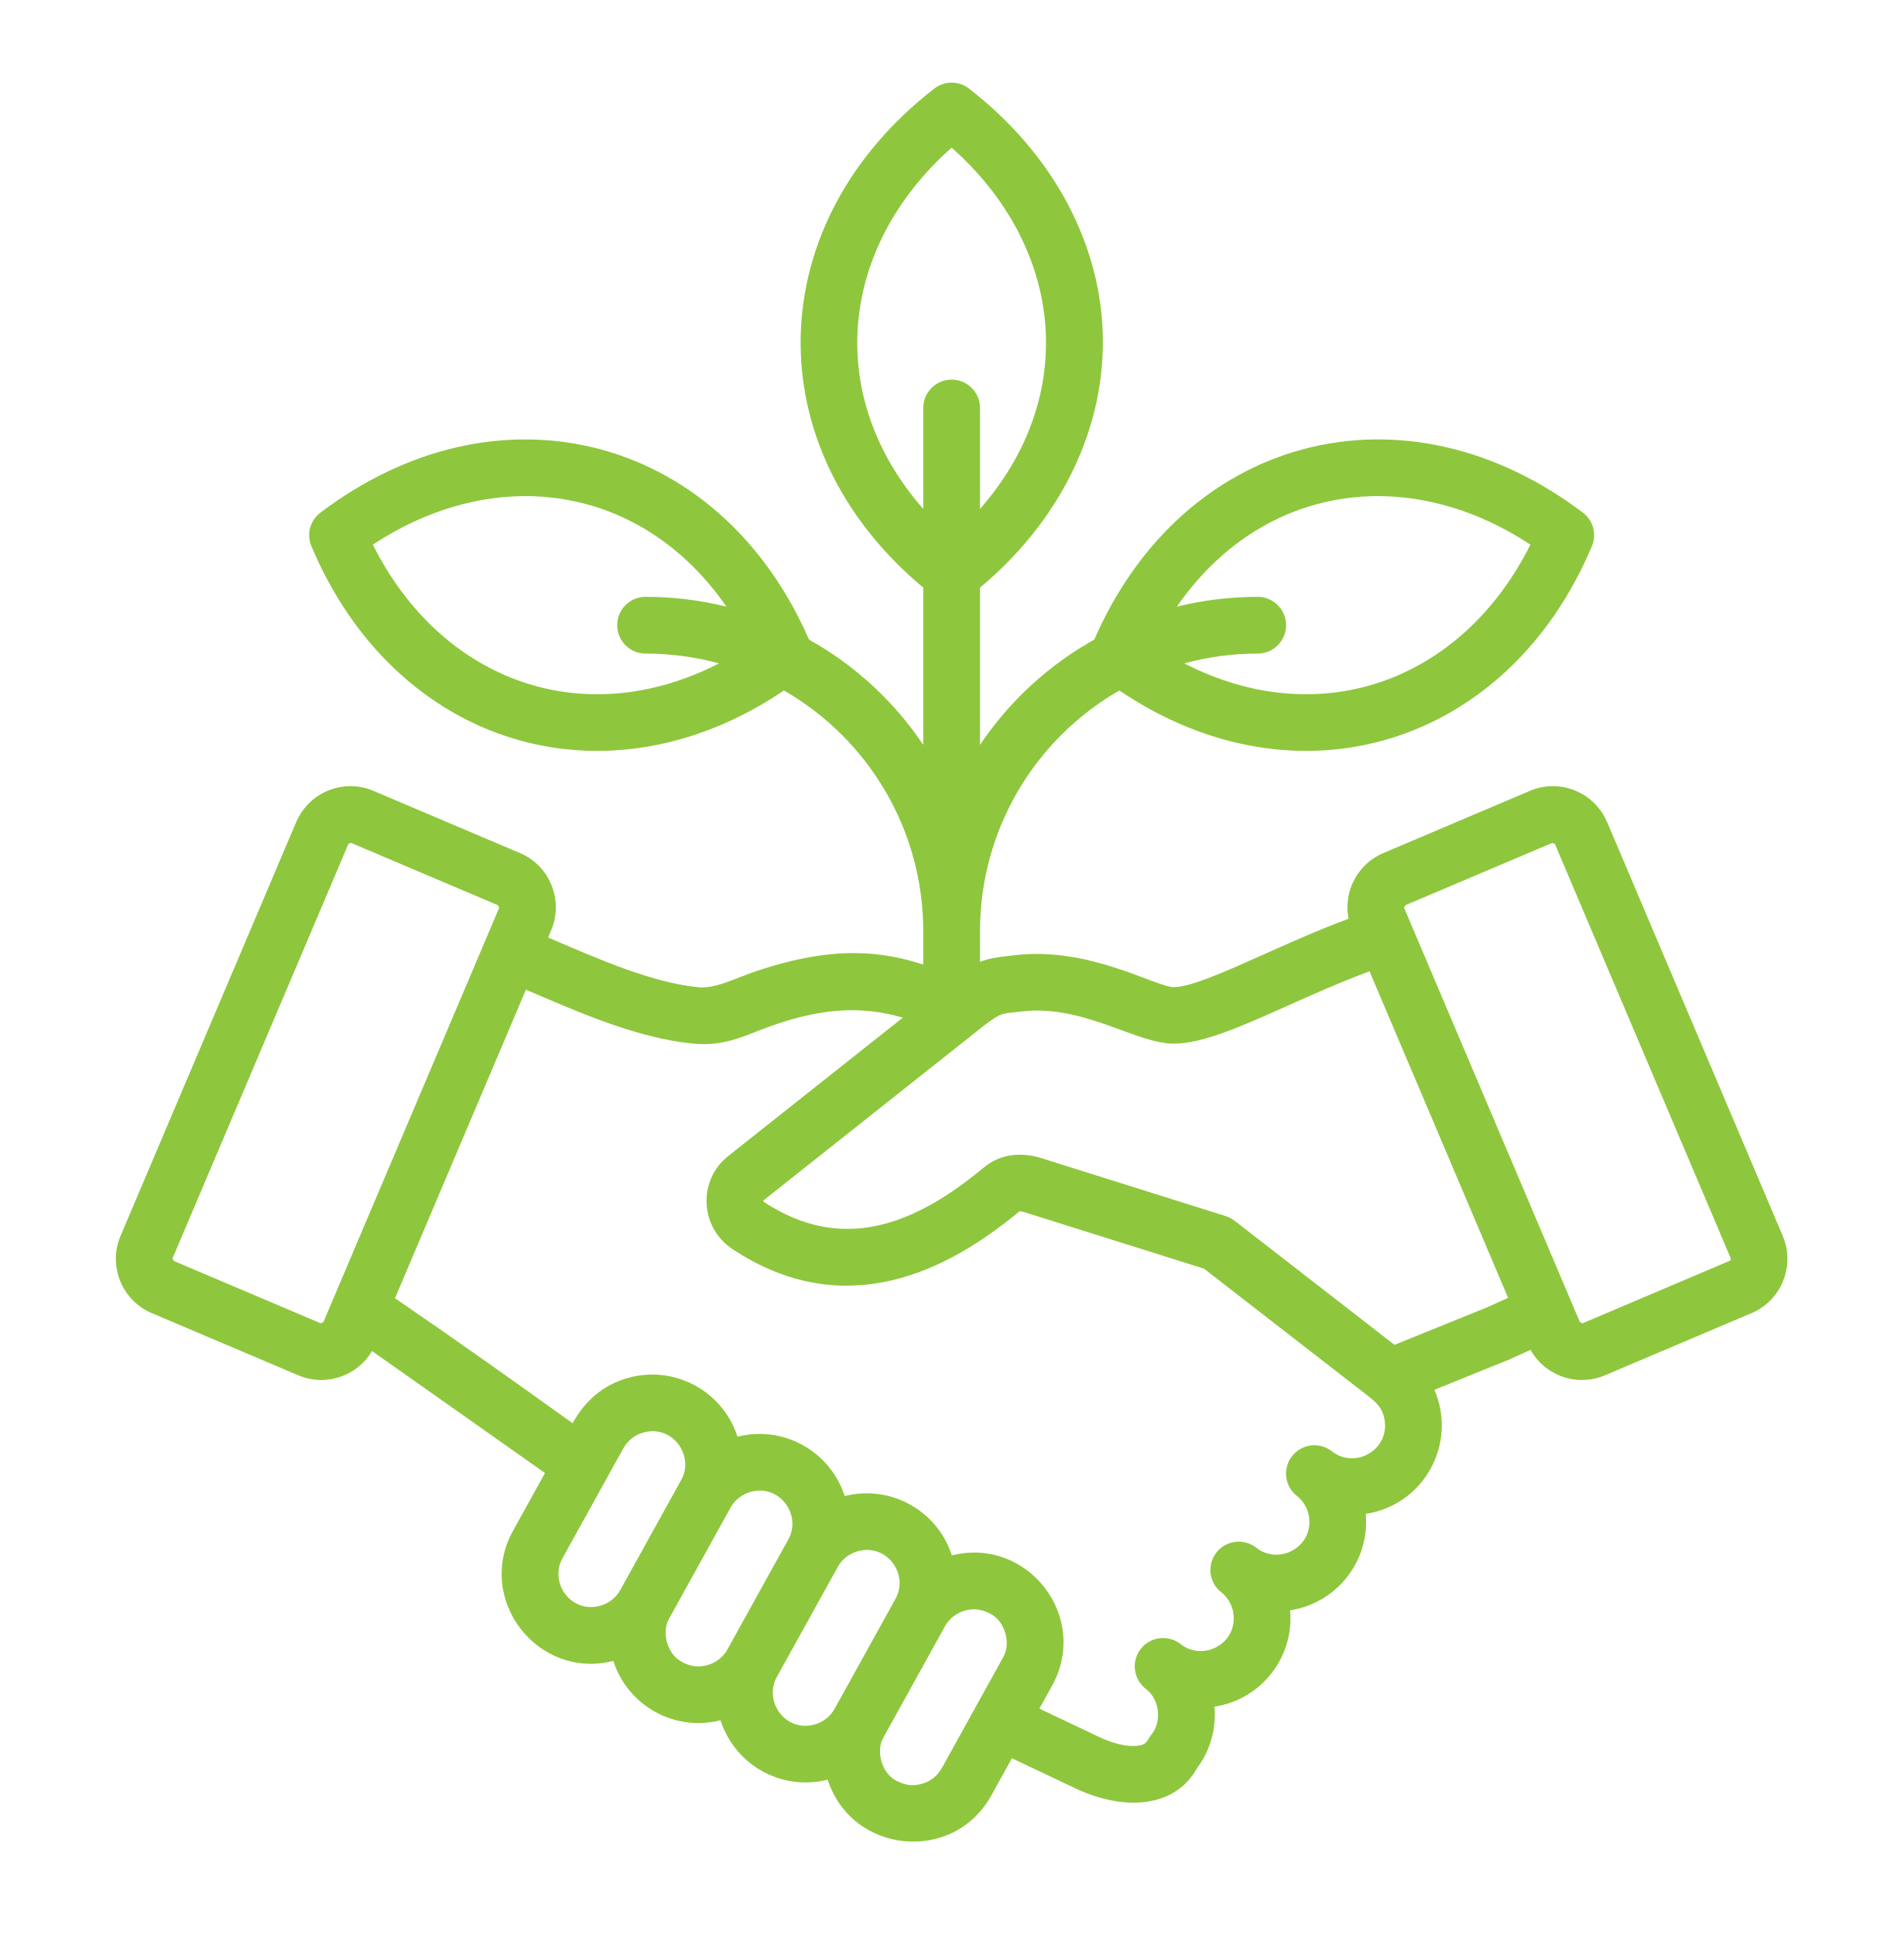
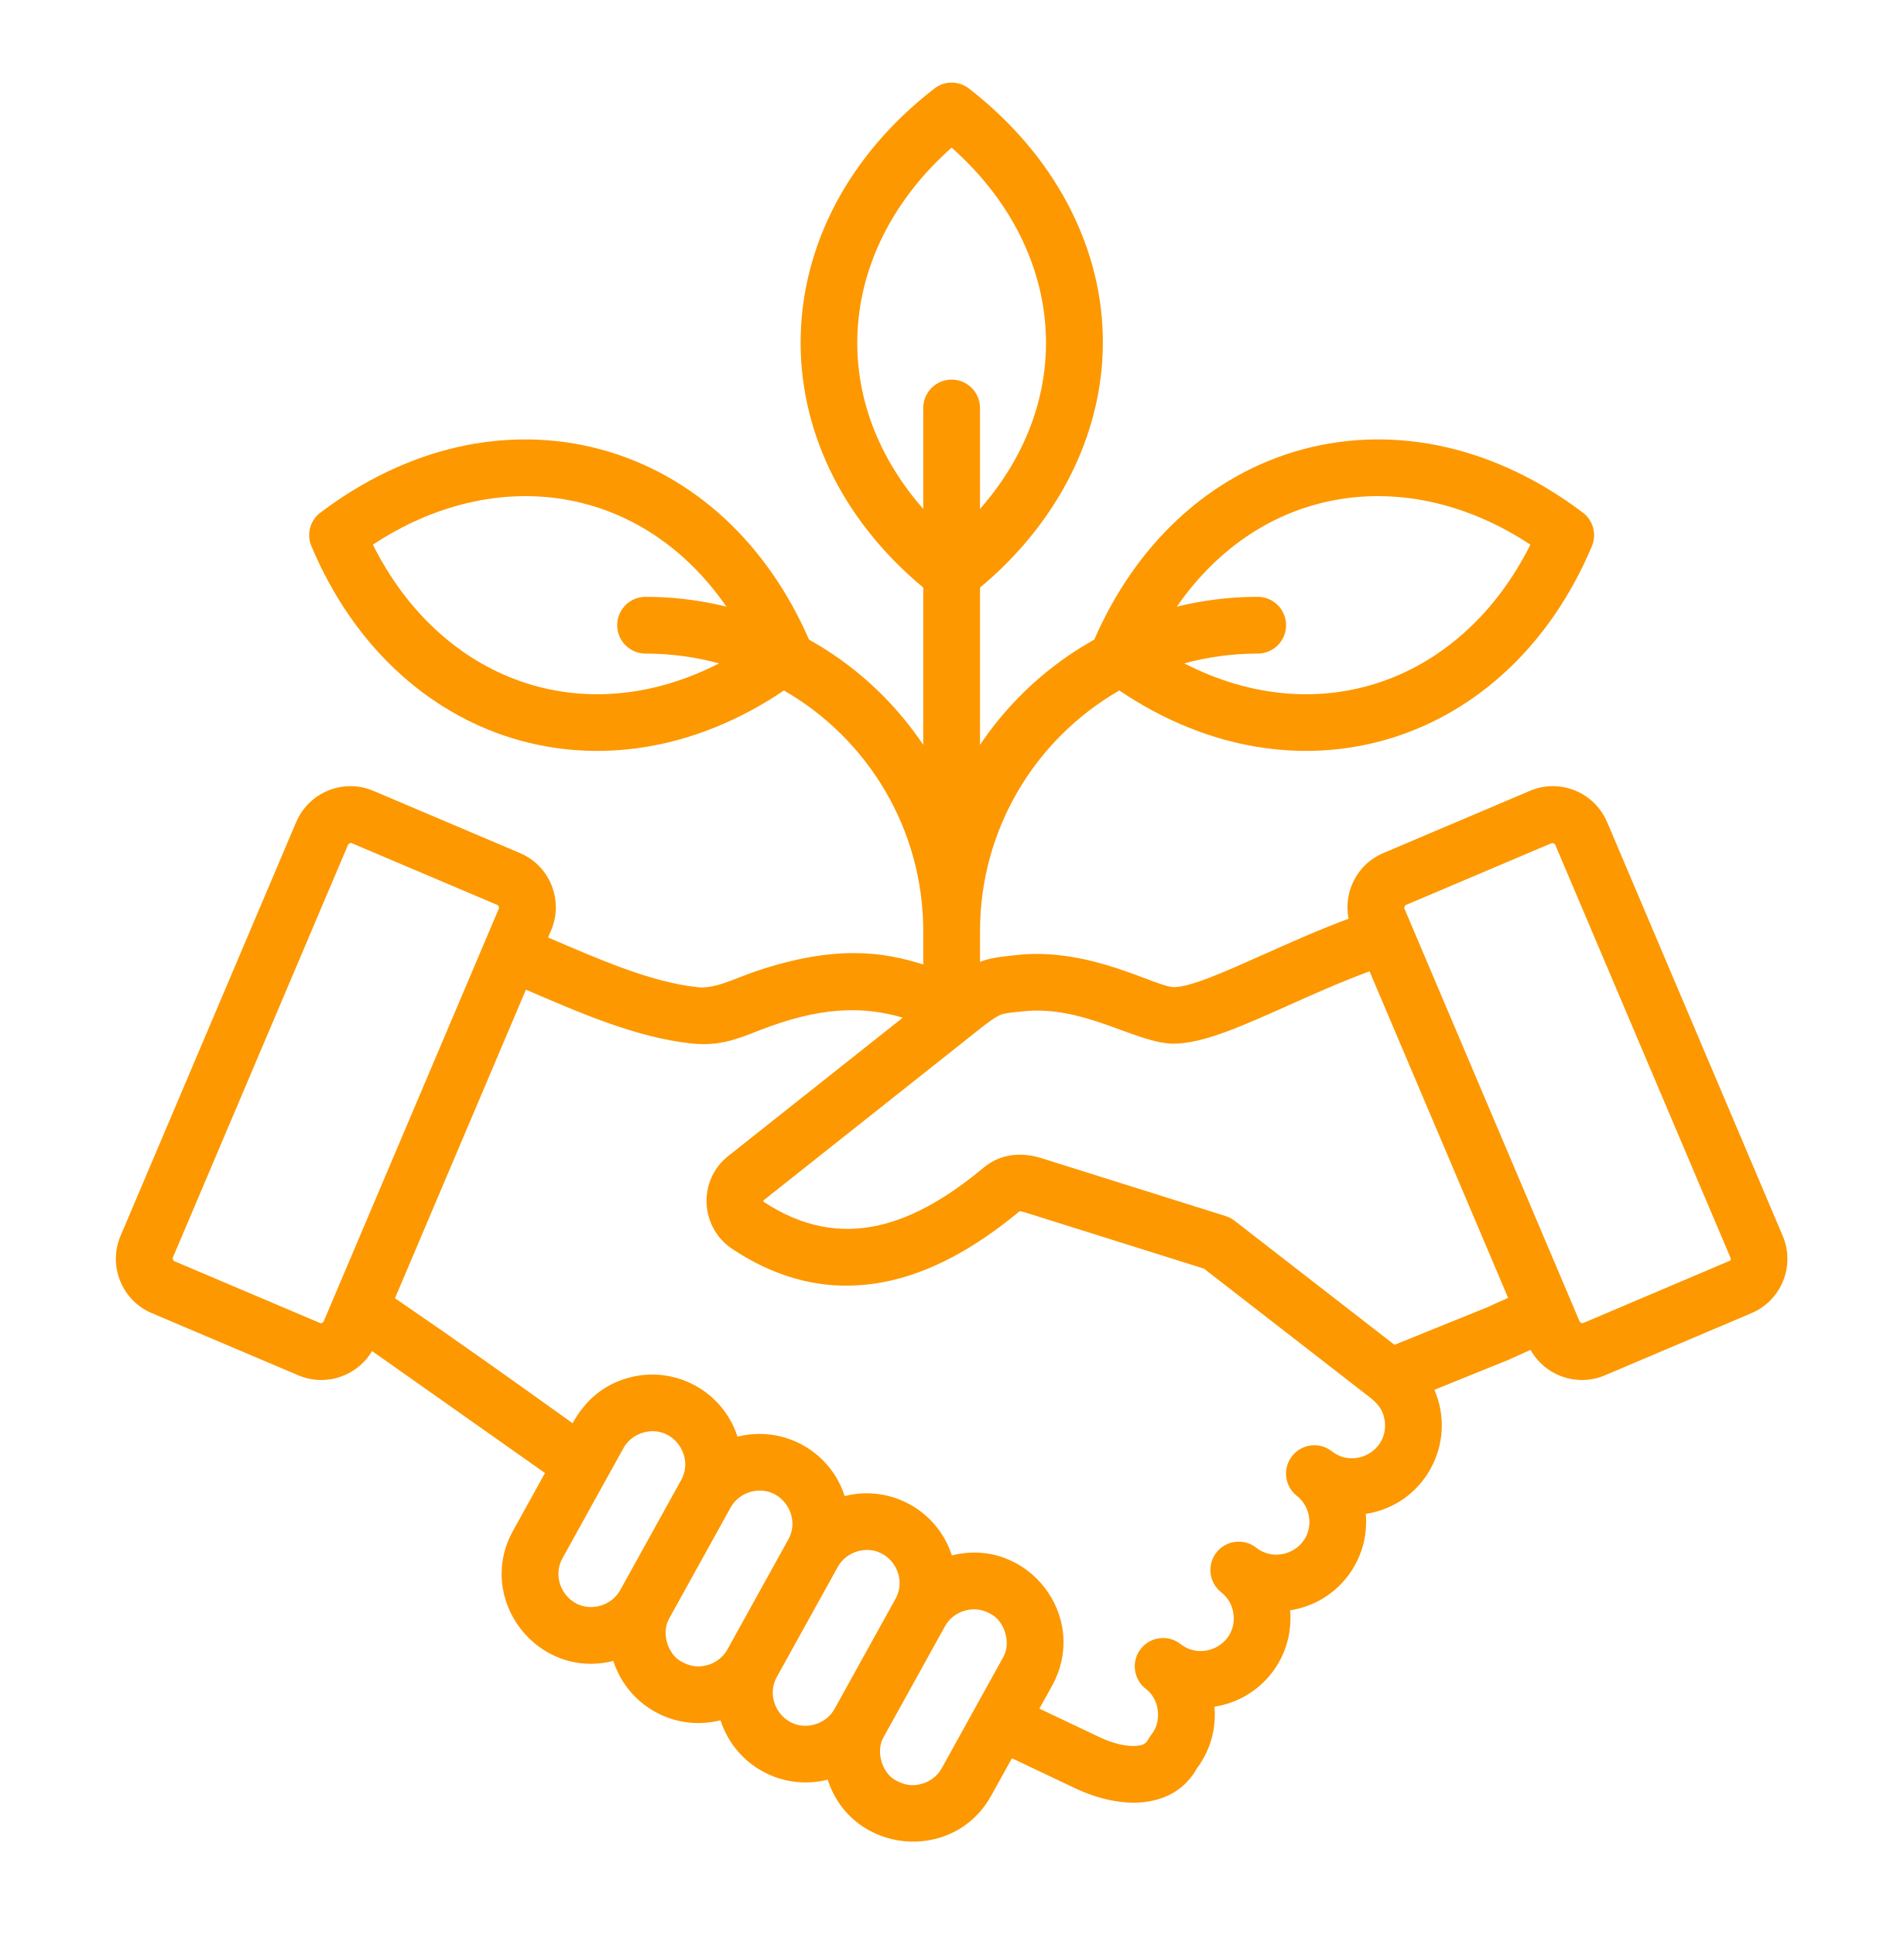
<svg xmlns="http://www.w3.org/2000/svg" width="60" height="61" viewBox="0 0 60 61" fill="none">
-   <path fill-rule="evenodd" clip-rule="evenodd" d="M56.202 38.964L50.663 25.911L50.661 25.912C50.261 24.972 49.172 24.531 48.233 24.93L43.606 26.894C42.794 27.238 42.343 28.111 42.514 28.962C41.574 29.312 40.676 29.714 39.855 30.081C38.599 30.643 37.54 31.116 37.007 31.118C36.433 31.12 34.367 29.842 32.025 30.109V30.109C31.508 30.168 31.221 30.194 30.895 30.323V29.358C30.895 26.155 32.623 23.3 35.287 21.767C40.911 25.568 47.543 23.492 50.185 17.218C50.352 16.821 50.21 16.371 49.868 16.137C48.549 15.143 47.096 14.443 45.593 14.098C42.52 13.394 39.445 14.219 37.137 16.364C36.034 17.389 35.143 18.682 34.501 20.155C34.428 20.236 32.467 21.145 30.895 23.481V18.524C34.569 15.461 35.932 10.72 33.656 6.423C32.93 5.051 31.872 3.823 30.564 2.805C30.25 2.549 29.79 2.532 29.456 2.791C23.998 7.016 23.795 14.095 29.106 18.524V23.481C27.535 21.145 25.573 20.236 25.5 20.155C24.858 18.682 23.967 17.389 22.865 16.364C20.556 14.219 17.481 13.395 14.409 14.098C12.905 14.443 11.453 15.143 10.133 16.137C9.791 16.371 9.649 16.821 9.817 17.218C12.458 23.493 19.09 25.568 24.714 21.767C27.378 23.301 29.106 26.155 29.106 29.359V30.406C27.855 30.007 26.349 29.778 23.869 30.605C23.199 30.828 22.561 31.179 22.003 31.122C20.53 30.971 18.848 30.227 17.279 29.554L17.376 29.324C17.775 28.386 17.334 27.292 16.396 26.894L11.768 24.93C10.829 24.532 9.741 24.972 9.34 25.912L9.339 25.911L3.799 38.964C3.401 39.901 3.842 40.995 4.78 41.394L9.407 43.357C10.264 43.722 11.262 43.385 11.729 42.591L17.181 46.436L16.174 48.255C14.977 50.416 16.95 52.965 19.335 52.36C19.793 53.78 21.269 54.598 22.714 54.231C23.172 55.651 24.647 56.47 26.093 56.103C26.85 58.45 30.056 58.76 31.248 56.607L31.901 55.429L33.901 56.377C34.565 56.692 35.368 56.895 36.081 56.809C36.766 56.726 37.365 56.407 37.738 55.74C38.169 55.163 38.346 54.471 38.286 53.802C39.76 53.576 40.803 52.248 40.671 50.764C42.145 50.538 43.188 49.21 43.056 47.725C44.893 47.443 45.95 45.51 45.22 43.813L47.61 42.846L47.609 42.844L48.251 42.554C48.708 43.374 49.722 43.727 50.594 43.357L55.221 41.394C56.16 40.995 56.6 39.901 56.202 38.964ZM48.246 17.17C46.098 21.465 41.621 23.112 37.334 20.913C38.072 20.712 38.848 20.604 39.65 20.604C40.144 20.604 40.544 20.203 40.544 19.709C40.544 19.215 40.144 18.815 39.65 18.815C38.77 18.815 37.916 18.923 37.1 19.125C39.766 15.273 44.359 14.605 48.246 17.17ZM20.351 20.604C21.153 20.604 21.929 20.712 22.667 20.913C18.38 23.112 13.903 21.465 11.755 17.17C15.642 14.605 20.235 15.273 22.901 19.125C22.085 18.922 21.231 18.815 20.352 18.815C19.857 18.815 19.457 19.215 19.457 19.709C19.457 20.203 19.857 20.604 20.351 20.604ZM30 4.654C33.54 7.791 34.025 12.477 30.895 16.044V12.861C30.895 12.367 30.494 11.967 30 11.967C29.506 11.967 29.106 12.368 29.106 12.861V16.044C25.976 12.477 26.461 7.792 30 4.654ZM10.195 41.678L10.114 41.718L5.479 39.751L5.438 39.671L10.981 26.61L10.979 26.609L11.061 26.569L15.697 28.536L15.737 28.617L10.195 41.678ZM19.553 50.127C19.415 50.375 19.187 50.544 18.93 50.618C18.008 50.883 17.304 49.895 17.733 49.121L19.653 45.654C19.79 45.406 20.018 45.236 20.275 45.162C21.197 44.897 21.904 45.892 21.474 46.658L20.765 47.938L19.553 50.127ZM22.932 51.998C22.794 52.246 22.566 52.416 22.31 52.489C21.999 52.579 21.747 52.529 21.472 52.377C21.044 52.142 20.849 51.473 21.087 51.039L21.148 50.928L23.032 47.525C23.169 47.277 23.398 47.107 23.654 47.033C24.568 46.771 25.284 47.751 24.852 48.53L22.932 51.998ZM26.31 53.871C26.172 54.118 25.945 54.287 25.689 54.361C24.766 54.626 24.062 53.637 24.49 52.864L26.411 49.397C26.548 49.148 26.776 48.979 27.033 48.905C27.947 48.642 28.663 49.622 28.231 50.402L26.31 53.871ZM31.635 52.226L29.725 55.678C29.701 55.713 29.68 55.75 29.662 55.788C29.523 56.011 29.308 56.163 29.067 56.232C28.757 56.322 28.505 56.272 28.229 56.12C27.798 55.882 27.608 55.205 27.845 54.782L29.79 51.268C29.927 51.02 30.155 50.85 30.412 50.776C30.723 50.687 30.975 50.737 31.25 50.888C31.682 51.126 31.872 51.803 31.635 52.226ZM41.988 45.752C41.6 45.447 41.039 45.514 40.734 45.902C40.429 46.29 40.496 46.852 40.884 47.157C41.108 47.333 41.239 47.584 41.271 47.847C41.384 48.788 40.309 49.344 39.603 48.791C39.216 48.486 38.654 48.553 38.349 48.941C38.044 49.329 38.111 49.89 38.499 50.195C38.723 50.371 38.855 50.622 38.886 50.886C39 51.826 37.924 52.383 37.218 51.829C36.831 51.524 36.269 51.591 35.964 51.979C35.681 52.339 35.719 52.848 36.035 53.163L36.034 53.164C36.068 53.198 36.103 53.228 36.141 53.255C36.553 53.578 36.631 54.259 36.31 54.666C36.155 54.862 36.181 54.996 35.871 55.033C35.513 55.077 35.061 54.952 34.663 54.763L32.767 53.864L33.169 53.14C34.368 50.944 32.37 48.435 30.008 49.034C29.55 47.614 28.07 46.797 26.629 47.163C26.171 45.743 24.692 44.925 23.25 45.291C22.782 43.842 21.249 43.022 19.786 43.442C19.024 43.661 18.456 44.135 18.051 44.866C16.059 43.439 14.408 42.263 12.452 40.926L16.58 31.199C18.275 31.927 20.067 32.717 21.821 32.897C22.671 32.983 23.245 32.757 23.887 32.502C25.85 31.724 27.203 31.713 28.461 32.081L22.953 36.447C21.991 37.211 22.065 38.697 23.086 39.373C24.683 40.431 26.264 40.713 27.823 40.423C29.317 40.145 30.754 39.336 32.143 38.184C32.181 38.184 32.236 38.196 32.302 38.216L37.957 39.994L43.22 44.078C43.466 44.285 43.616 44.474 43.656 44.809C43.769 45.743 42.697 46.309 41.988 45.752ZM46.93 41.193L43.961 42.395L38.92 38.483C38.834 38.416 38.739 38.368 38.64 38.337L38.641 38.337L32.833 36.511C32.211 36.316 31.548 36.363 31.018 36.803C28.852 38.604 26.561 39.529 24.071 37.884L24.065 37.845L31.047 32.31C31.588 31.911 31.559 31.96 32.228 31.884V31.884C34.164 31.663 35.818 32.904 37.007 32.901C37.926 32.898 39.141 32.354 40.582 31.71C41.387 31.349 42.269 30.955 43.175 30.62L47.544 40.915C47.334 41.006 47.128 41.098 46.93 41.193ZM54.537 39.743L49.887 41.718L49.806 41.678L44.264 28.617L44.305 28.536L48.932 26.573L49.022 26.609L49.02 26.61L54.534 39.602C54.548 39.64 54.59 39.712 54.537 39.743Z" fill="#8EC73D" />
+   <path fill-rule="evenodd" clip-rule="evenodd" d="M56.202 38.964L50.663 25.911L50.661 25.912C50.261 24.972 49.172 24.531 48.233 24.93L43.606 26.894C42.794 27.238 42.343 28.111 42.514 28.962C41.574 29.312 40.676 29.714 39.855 30.081C38.599 30.643 37.54 31.116 37.007 31.118C36.433 31.12 34.367 29.842 32.025 30.109V30.109C31.508 30.168 31.221 30.194 30.895 30.323V29.358C30.895 26.155 32.623 23.3 35.287 21.767C40.911 25.568 47.543 23.492 50.185 17.218C50.352 16.821 50.21 16.371 49.868 16.137C48.549 15.143 47.096 14.443 45.593 14.098C42.52 13.394 39.445 14.219 37.137 16.364C36.034 17.389 35.143 18.682 34.501 20.155C34.428 20.236 32.467 21.145 30.895 23.481V18.524C34.569 15.461 35.932 10.72 33.656 6.423C32.93 5.051 31.872 3.823 30.564 2.805C30.25 2.549 29.79 2.532 29.456 2.791C23.998 7.016 23.795 14.095 29.106 18.524V23.481C27.535 21.145 25.573 20.236 25.5 20.155C24.858 18.682 23.967 17.389 22.865 16.364C20.556 14.219 17.481 13.395 14.409 14.098C12.905 14.443 11.453 15.143 10.133 16.137C9.791 16.371 9.649 16.821 9.817 17.218C12.458 23.493 19.09 25.568 24.714 21.767C27.378 23.301 29.106 26.155 29.106 29.359V30.406C27.855 30.007 26.349 29.778 23.869 30.605C23.199 30.828 22.561 31.179 22.003 31.122C20.53 30.971 18.848 30.227 17.279 29.554L17.376 29.324C17.775 28.386 17.334 27.292 16.396 26.894L11.768 24.93C10.829 24.532 9.741 24.972 9.34 25.912L9.339 25.911L3.799 38.964C3.401 39.901 3.842 40.995 4.78 41.394L9.407 43.357C10.264 43.722 11.262 43.385 11.729 42.591L17.181 46.436L16.174 48.255C14.977 50.416 16.95 52.965 19.335 52.36C19.793 53.78 21.269 54.598 22.714 54.231C23.172 55.651 24.647 56.47 26.093 56.103C26.85 58.45 30.056 58.76 31.248 56.607L31.901 55.429L33.901 56.377C34.565 56.692 35.368 56.895 36.081 56.809C36.766 56.726 37.365 56.407 37.738 55.74C38.169 55.163 38.346 54.471 38.286 53.802C39.76 53.576 40.803 52.248 40.671 50.764C42.145 50.538 43.188 49.21 43.056 47.725C44.893 47.443 45.95 45.51 45.22 43.813L47.61 42.846L47.609 42.844L48.251 42.554C48.708 43.374 49.722 43.727 50.594 43.357L55.221 41.394C56.16 40.995 56.6 39.901 56.202 38.964ZM48.246 17.17C46.098 21.465 41.621 23.112 37.334 20.913C38.072 20.712 38.848 20.604 39.65 20.604C40.144 20.604 40.544 20.203 40.544 19.709C40.544 19.215 40.144 18.815 39.65 18.815C38.77 18.815 37.916 18.923 37.1 19.125C39.766 15.273 44.359 14.605 48.246 17.17ZM20.351 20.604C21.153 20.604 21.929 20.712 22.667 20.913C18.38 23.112 13.903 21.465 11.755 17.17C15.642 14.605 20.235 15.273 22.901 19.125C22.085 18.922 21.231 18.815 20.352 18.815C19.857 18.815 19.457 19.215 19.457 19.709C19.457 20.203 19.857 20.604 20.351 20.604ZM30 4.654C33.54 7.791 34.025 12.477 30.895 16.044V12.861C30.895 12.367 30.494 11.967 30 11.967C29.506 11.967 29.106 12.368 29.106 12.861V16.044C25.976 12.477 26.461 7.792 30 4.654ZM10.195 41.678L10.114 41.718L5.479 39.751L5.438 39.671L10.981 26.61L10.979 26.609L11.061 26.569L15.697 28.536L15.737 28.617L10.195 41.678ZM19.553 50.127C19.415 50.375 19.187 50.544 18.93 50.618C18.008 50.883 17.304 49.895 17.733 49.121L19.653 45.654C19.79 45.406 20.018 45.236 20.275 45.162C21.197 44.897 21.904 45.892 21.474 46.658L20.765 47.938L19.553 50.127ZM22.932 51.998C22.794 52.246 22.566 52.416 22.31 52.489C21.999 52.579 21.747 52.529 21.472 52.377C21.044 52.142 20.849 51.473 21.087 51.039L21.148 50.928L23.032 47.525C23.169 47.277 23.398 47.107 23.654 47.033C24.568 46.771 25.284 47.751 24.852 48.53L22.932 51.998ZM26.31 53.871C26.172 54.118 25.945 54.287 25.689 54.361C24.766 54.626 24.062 53.637 24.49 52.864L26.411 49.397C26.548 49.148 26.776 48.979 27.033 48.905C27.947 48.642 28.663 49.622 28.231 50.402L26.31 53.871ZM31.635 52.226L29.725 55.678C29.701 55.713 29.68 55.75 29.662 55.788C29.523 56.011 29.308 56.163 29.067 56.232C28.757 56.322 28.505 56.272 28.229 56.12C27.798 55.882 27.608 55.205 27.845 54.782L29.79 51.268C29.927 51.02 30.155 50.85 30.412 50.776C30.723 50.687 30.975 50.737 31.25 50.888C31.682 51.126 31.872 51.803 31.635 52.226ZM41.988 45.752C41.6 45.447 41.039 45.514 40.734 45.902C40.429 46.29 40.496 46.852 40.884 47.157C41.108 47.333 41.239 47.584 41.271 47.847C41.384 48.788 40.309 49.344 39.603 48.791C39.216 48.486 38.654 48.553 38.349 48.941C38.044 49.329 38.111 49.89 38.499 50.195C38.723 50.371 38.855 50.622 38.886 50.886C39 51.826 37.924 52.383 37.218 51.829C36.831 51.524 36.269 51.591 35.964 51.979C35.681 52.339 35.719 52.848 36.035 53.163L36.034 53.164C36.068 53.198 36.103 53.228 36.141 53.255C36.553 53.578 36.631 54.259 36.31 54.666C36.155 54.862 36.181 54.996 35.871 55.033C35.513 55.077 35.061 54.952 34.663 54.763L32.767 53.864L33.169 53.14C34.368 50.944 32.37 48.435 30.008 49.034C29.55 47.614 28.07 46.797 26.629 47.163C26.171 45.743 24.692 44.925 23.25 45.291C22.782 43.842 21.249 43.022 19.786 43.442C19.024 43.661 18.456 44.135 18.051 44.866C16.059 43.439 14.408 42.263 12.452 40.926L16.58 31.199C18.275 31.927 20.067 32.717 21.821 32.897C22.671 32.983 23.245 32.757 23.887 32.502C25.85 31.724 27.203 31.713 28.461 32.081L22.953 36.447C21.991 37.211 22.065 38.697 23.086 39.373C24.683 40.431 26.264 40.713 27.823 40.423C29.317 40.145 30.754 39.336 32.143 38.184C32.181 38.184 32.236 38.196 32.302 38.216L37.957 39.994L43.22 44.078C43.466 44.285 43.616 44.474 43.656 44.809C43.769 45.743 42.697 46.309 41.988 45.752ZM46.93 41.193L43.961 42.395L38.92 38.483C38.834 38.416 38.739 38.368 38.64 38.337L38.641 38.337L32.833 36.511C32.211 36.316 31.548 36.363 31.018 36.803C28.852 38.604 26.561 39.529 24.071 37.884L24.065 37.845L31.047 32.31C31.588 31.911 31.559 31.96 32.228 31.884V31.884C34.164 31.663 35.818 32.904 37.007 32.901C37.926 32.898 39.141 32.354 40.582 31.71C41.387 31.349 42.269 30.955 43.175 30.62L47.544 40.915C47.334 41.006 47.128 41.098 46.93 41.193ZM54.537 39.743L49.887 41.718L49.806 41.678L44.264 28.617L44.305 28.536L48.932 26.573L49.022 26.609L49.02 26.61L54.534 39.602C54.548 39.64 54.59 39.712 54.537 39.743Z" fill="#FD9800" />
</svg>
